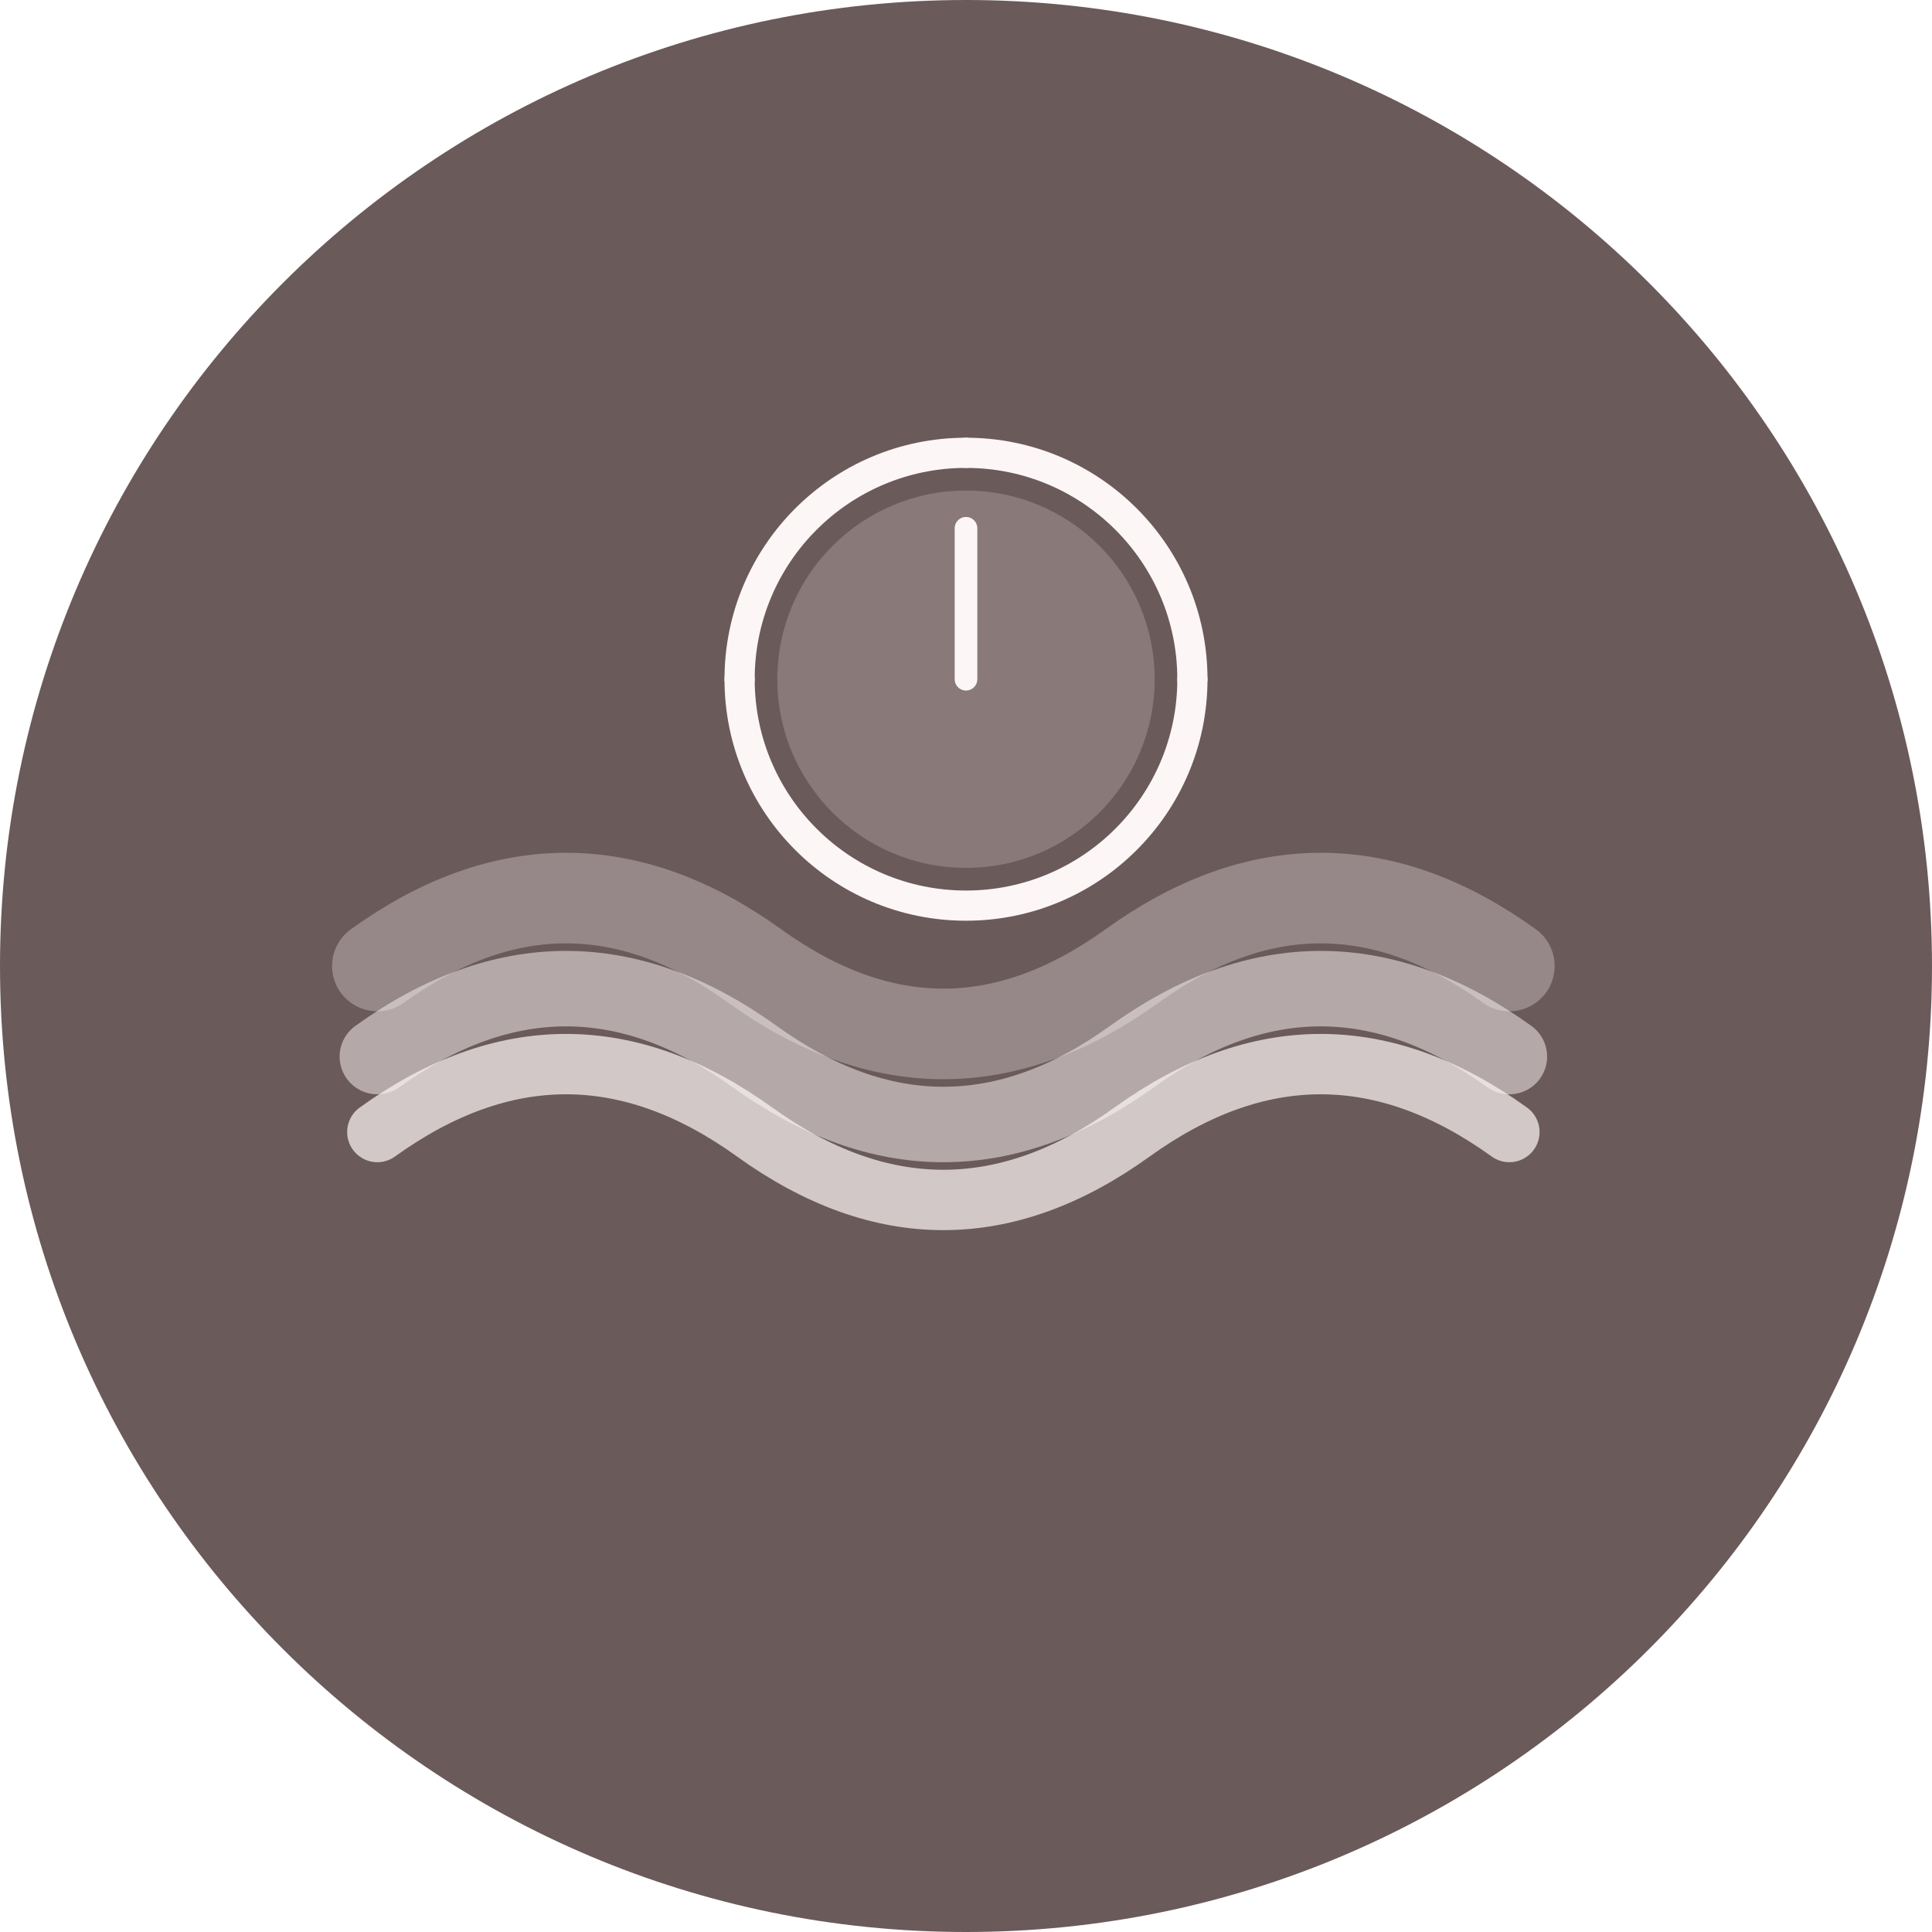
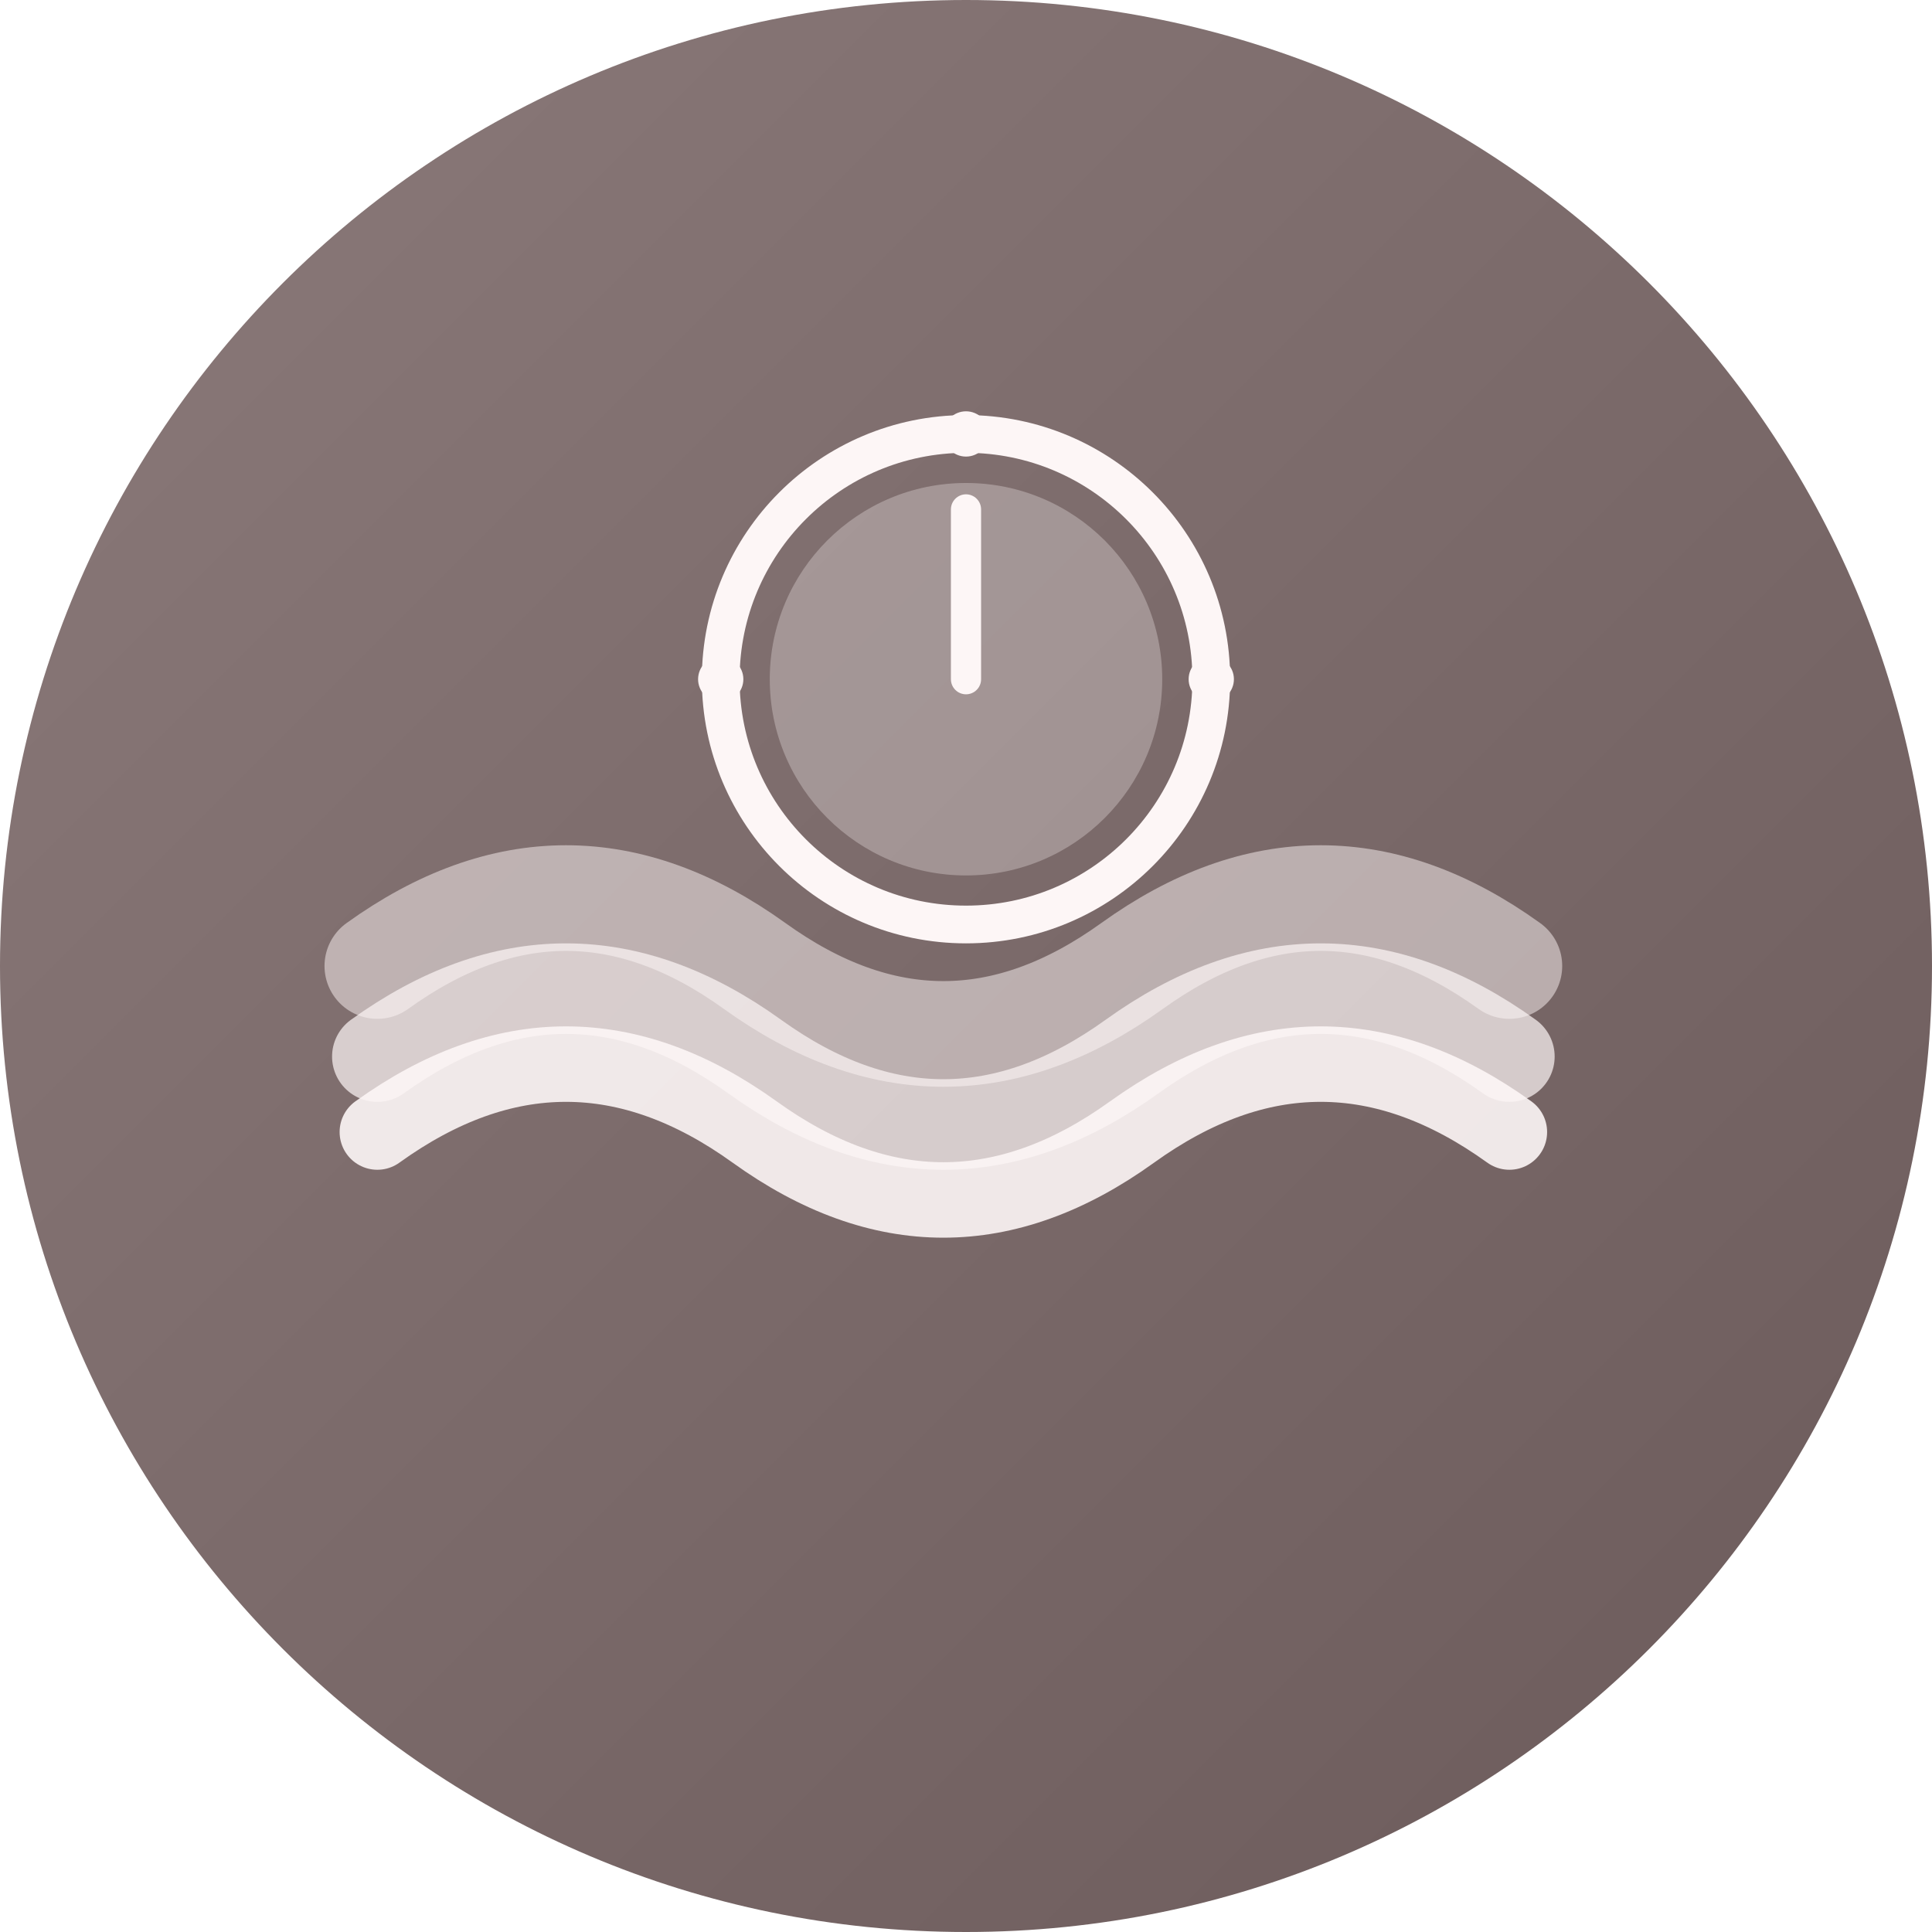
- <svg xmlns="http://www.w3.org/2000/svg" width="512" height="512" viewBox="0 0 512 512" fill="none">
-   <circle cx="256" cy="256" r="256" fill="#6b5a5a" />
-   <path d="M 100 256 Q 150 220, 200 256 T 300 256 T 400 256" stroke="#fdf6f6" stroke-width="24" fill="none" stroke-linecap="round" opacity="0.3" />
-   <path d="M 100 280 Q 150 244, 200 280 T 300 280 T 400 280" stroke="#fdf6f6" stroke-width="20" fill="none" stroke-linecap="round" opacity="0.5" />
-   <path d="M 100 300 Q 150 264, 200 300 T 300 300 T 400 300" stroke="#fdf6f6" stroke-width="16" fill="none" stroke-linecap="round" opacity="0.7" />
-   <circle cx="256" cy="180" r="60" fill="none" stroke="#fdf6f6" stroke-width="8" />
-   <circle cx="256" cy="180" r="50" fill="#fdf6f6" opacity="0.2" />
-   <line x1="256" y1="180" x2="256" y2="140" stroke="#fdf6f6" stroke-width="6" stroke-linecap="round" />
-   <circle cx="256" cy="120" r="4" fill="#fdf6f6" />
-   <circle cx="316" cy="180" r="4" fill="#fdf6f6" />
-   <circle cx="196" cy="180" r="4" fill="#fdf6f6" />
+ <svg xmlns="http://www.w3.org/2000/svg" width="512" height="512" viewBox="0 0 512 512">
+   <defs>
+     <linearGradient id="bgGradient" x1="0%" y1="0%" x2="100%" y2="100%">
+       <stop offset="0%" style="stop-color:#8b7a7a;stop-opacity:1" />
+       <stop offset="100%" style="stop-color:#6b5a5a;stop-opacity:1" />
+     </linearGradient>
+   </defs>
+   <circle cx="256" cy="256" r="256" fill="url(#bgGradient)" />
+   <path d="M 100 256 Q 150 220, 200 256 T 300 256 T 400 256" stroke="#fdf6f6" stroke-width="28" fill="none" stroke-linecap="round" opacity="0.5" />
+   <path d="M 100 280 Q 150 244, 200 280 T 300 280 T 400 280" stroke="#fdf6f6" stroke-width="24" fill="none" stroke-linecap="round" opacity="0.7" />
+   <path d="M 100 300 Q 150 264, 200 300 T 300 300 T 400 300" stroke="#fdf6f6" stroke-width="20" fill="none" stroke-linecap="round" opacity="0.9" />
+   <circle cx="256" cy="180" r="65" fill="none" stroke="#fdf6f6" stroke-width="10" />
+   <circle cx="256" cy="180" r="52" fill="#fdf6f6" opacity="0.3" />
+   <line x1="256" y1="180" x2="256" y2="135" stroke="#fdf6f6" stroke-width="8" stroke-linecap="round" />
+   <circle cx="256" cy="115" r="6" fill="#fdf6f6" />
+   <circle cx="321" cy="180" r="6" fill="#fdf6f6" />
+   <circle cx="191" cy="180" r="6" fill="#fdf6f6" />
</svg>
